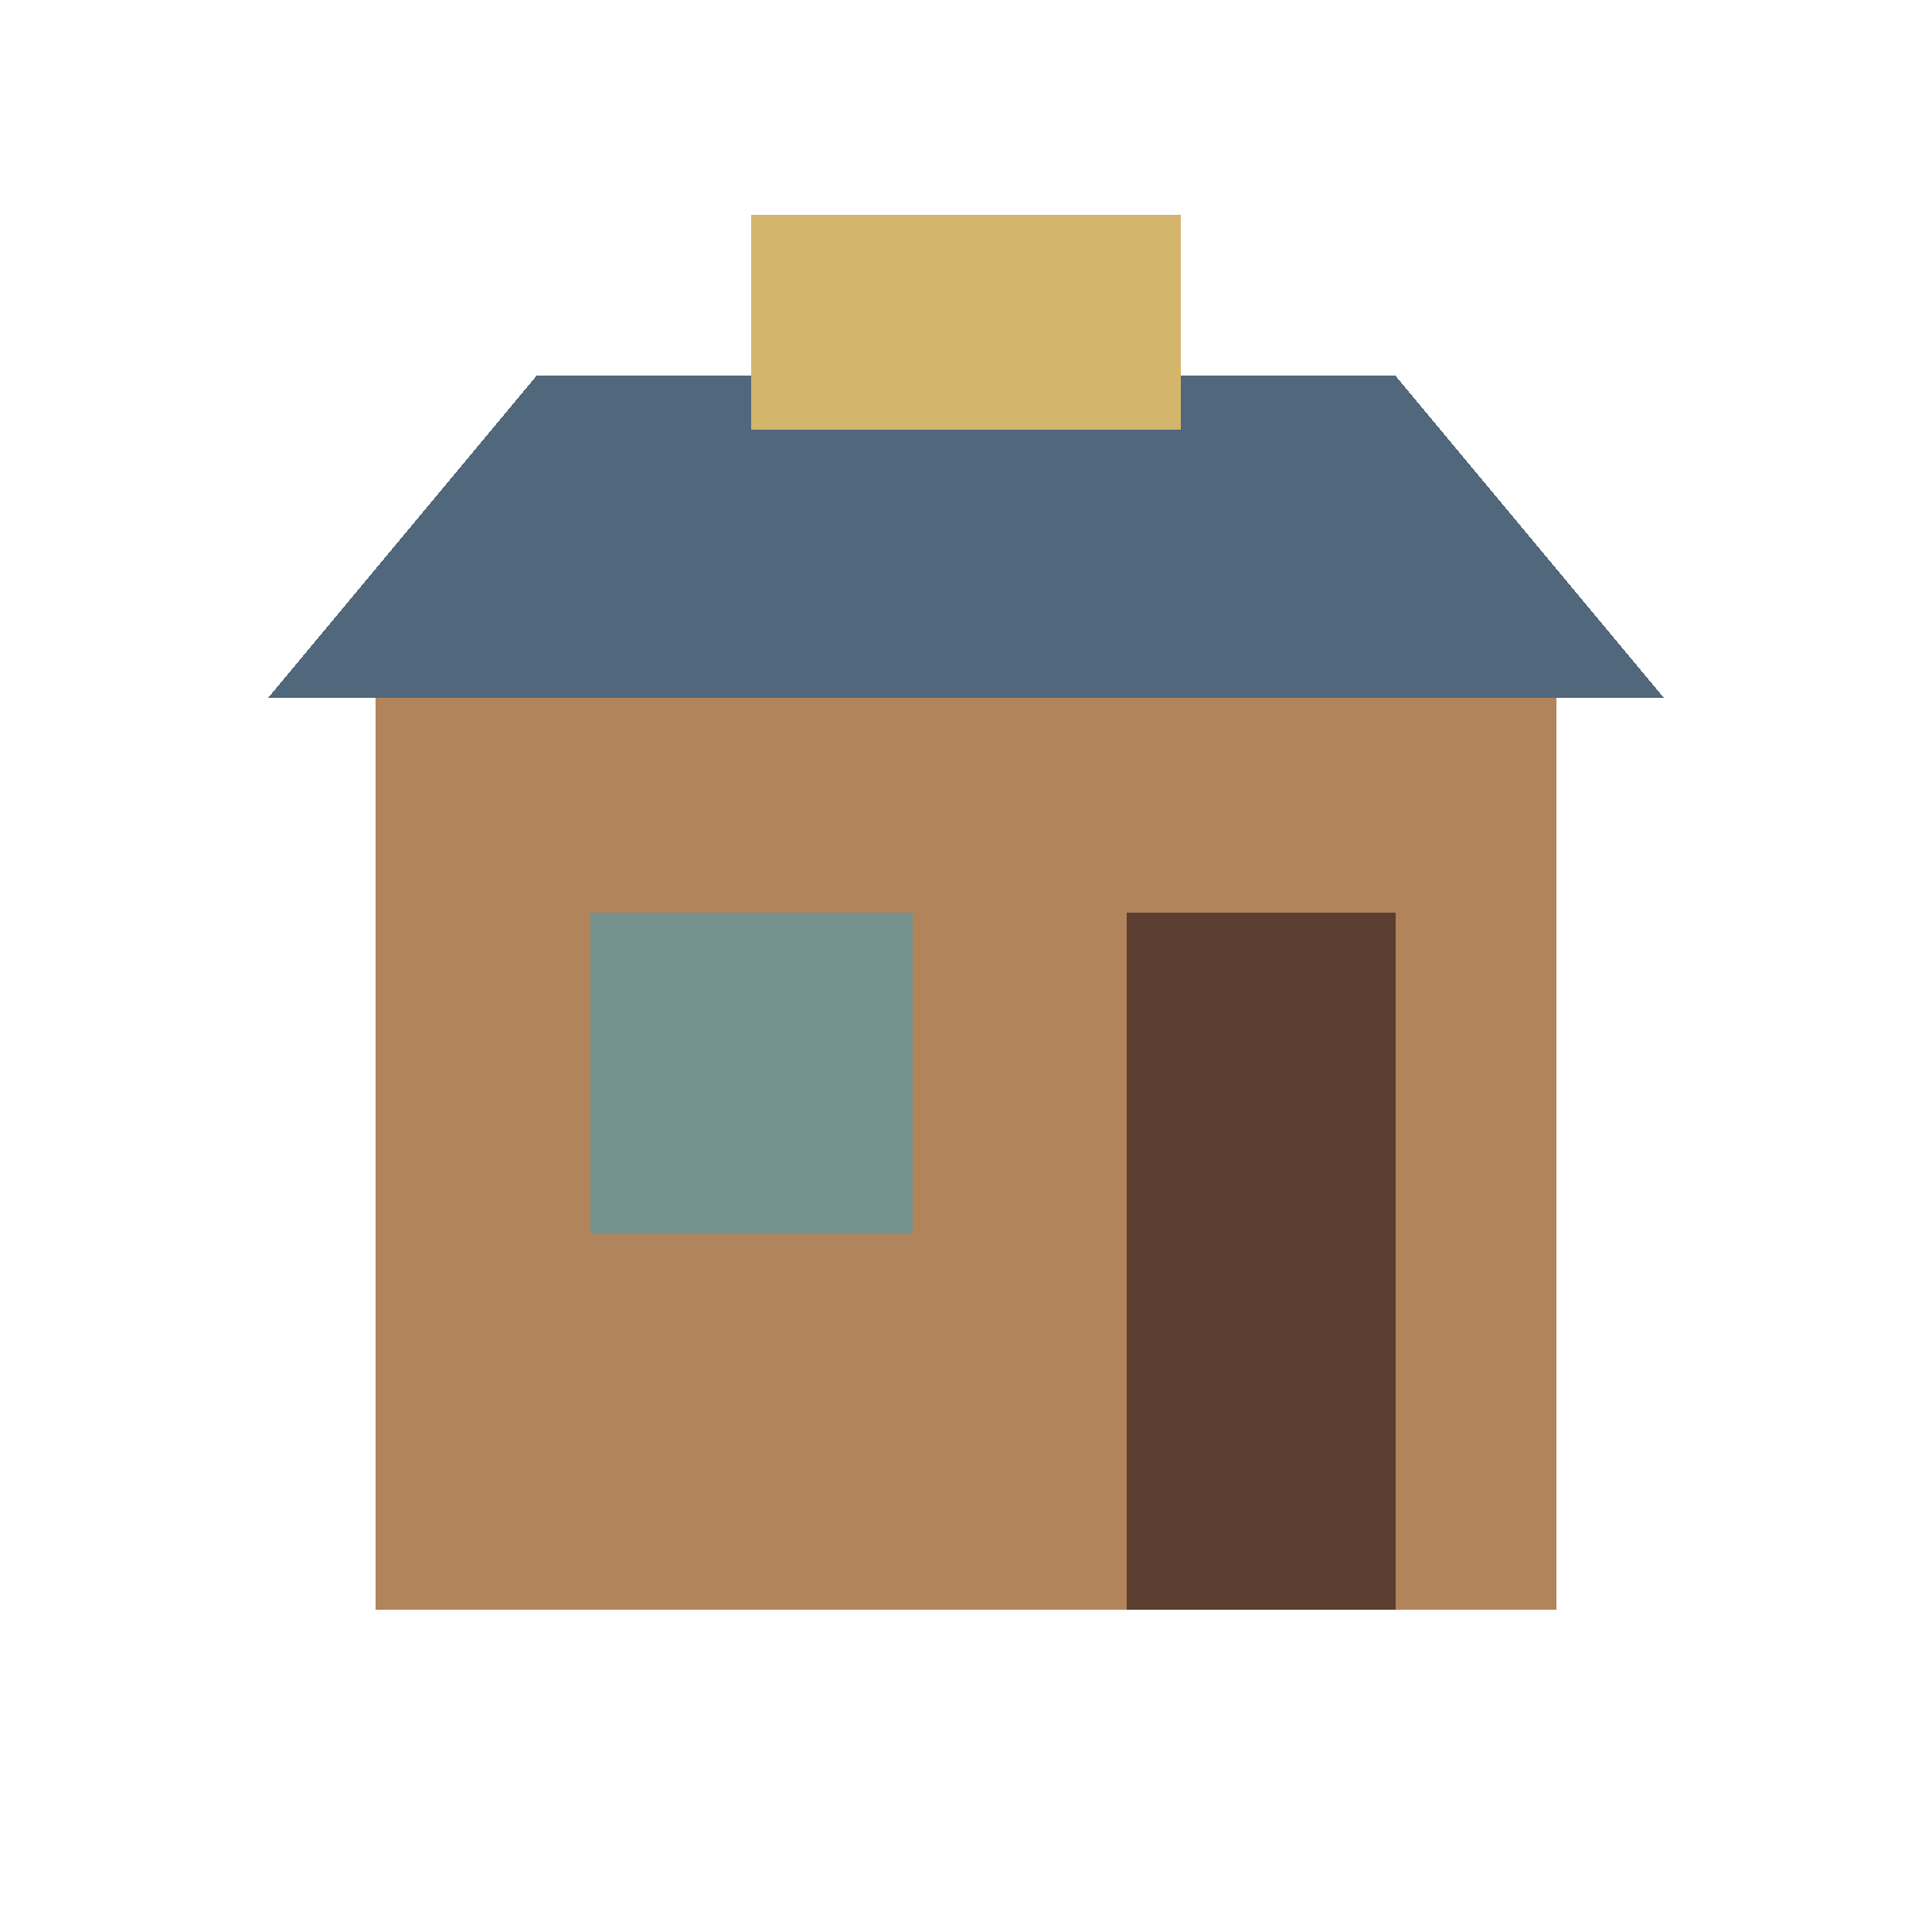
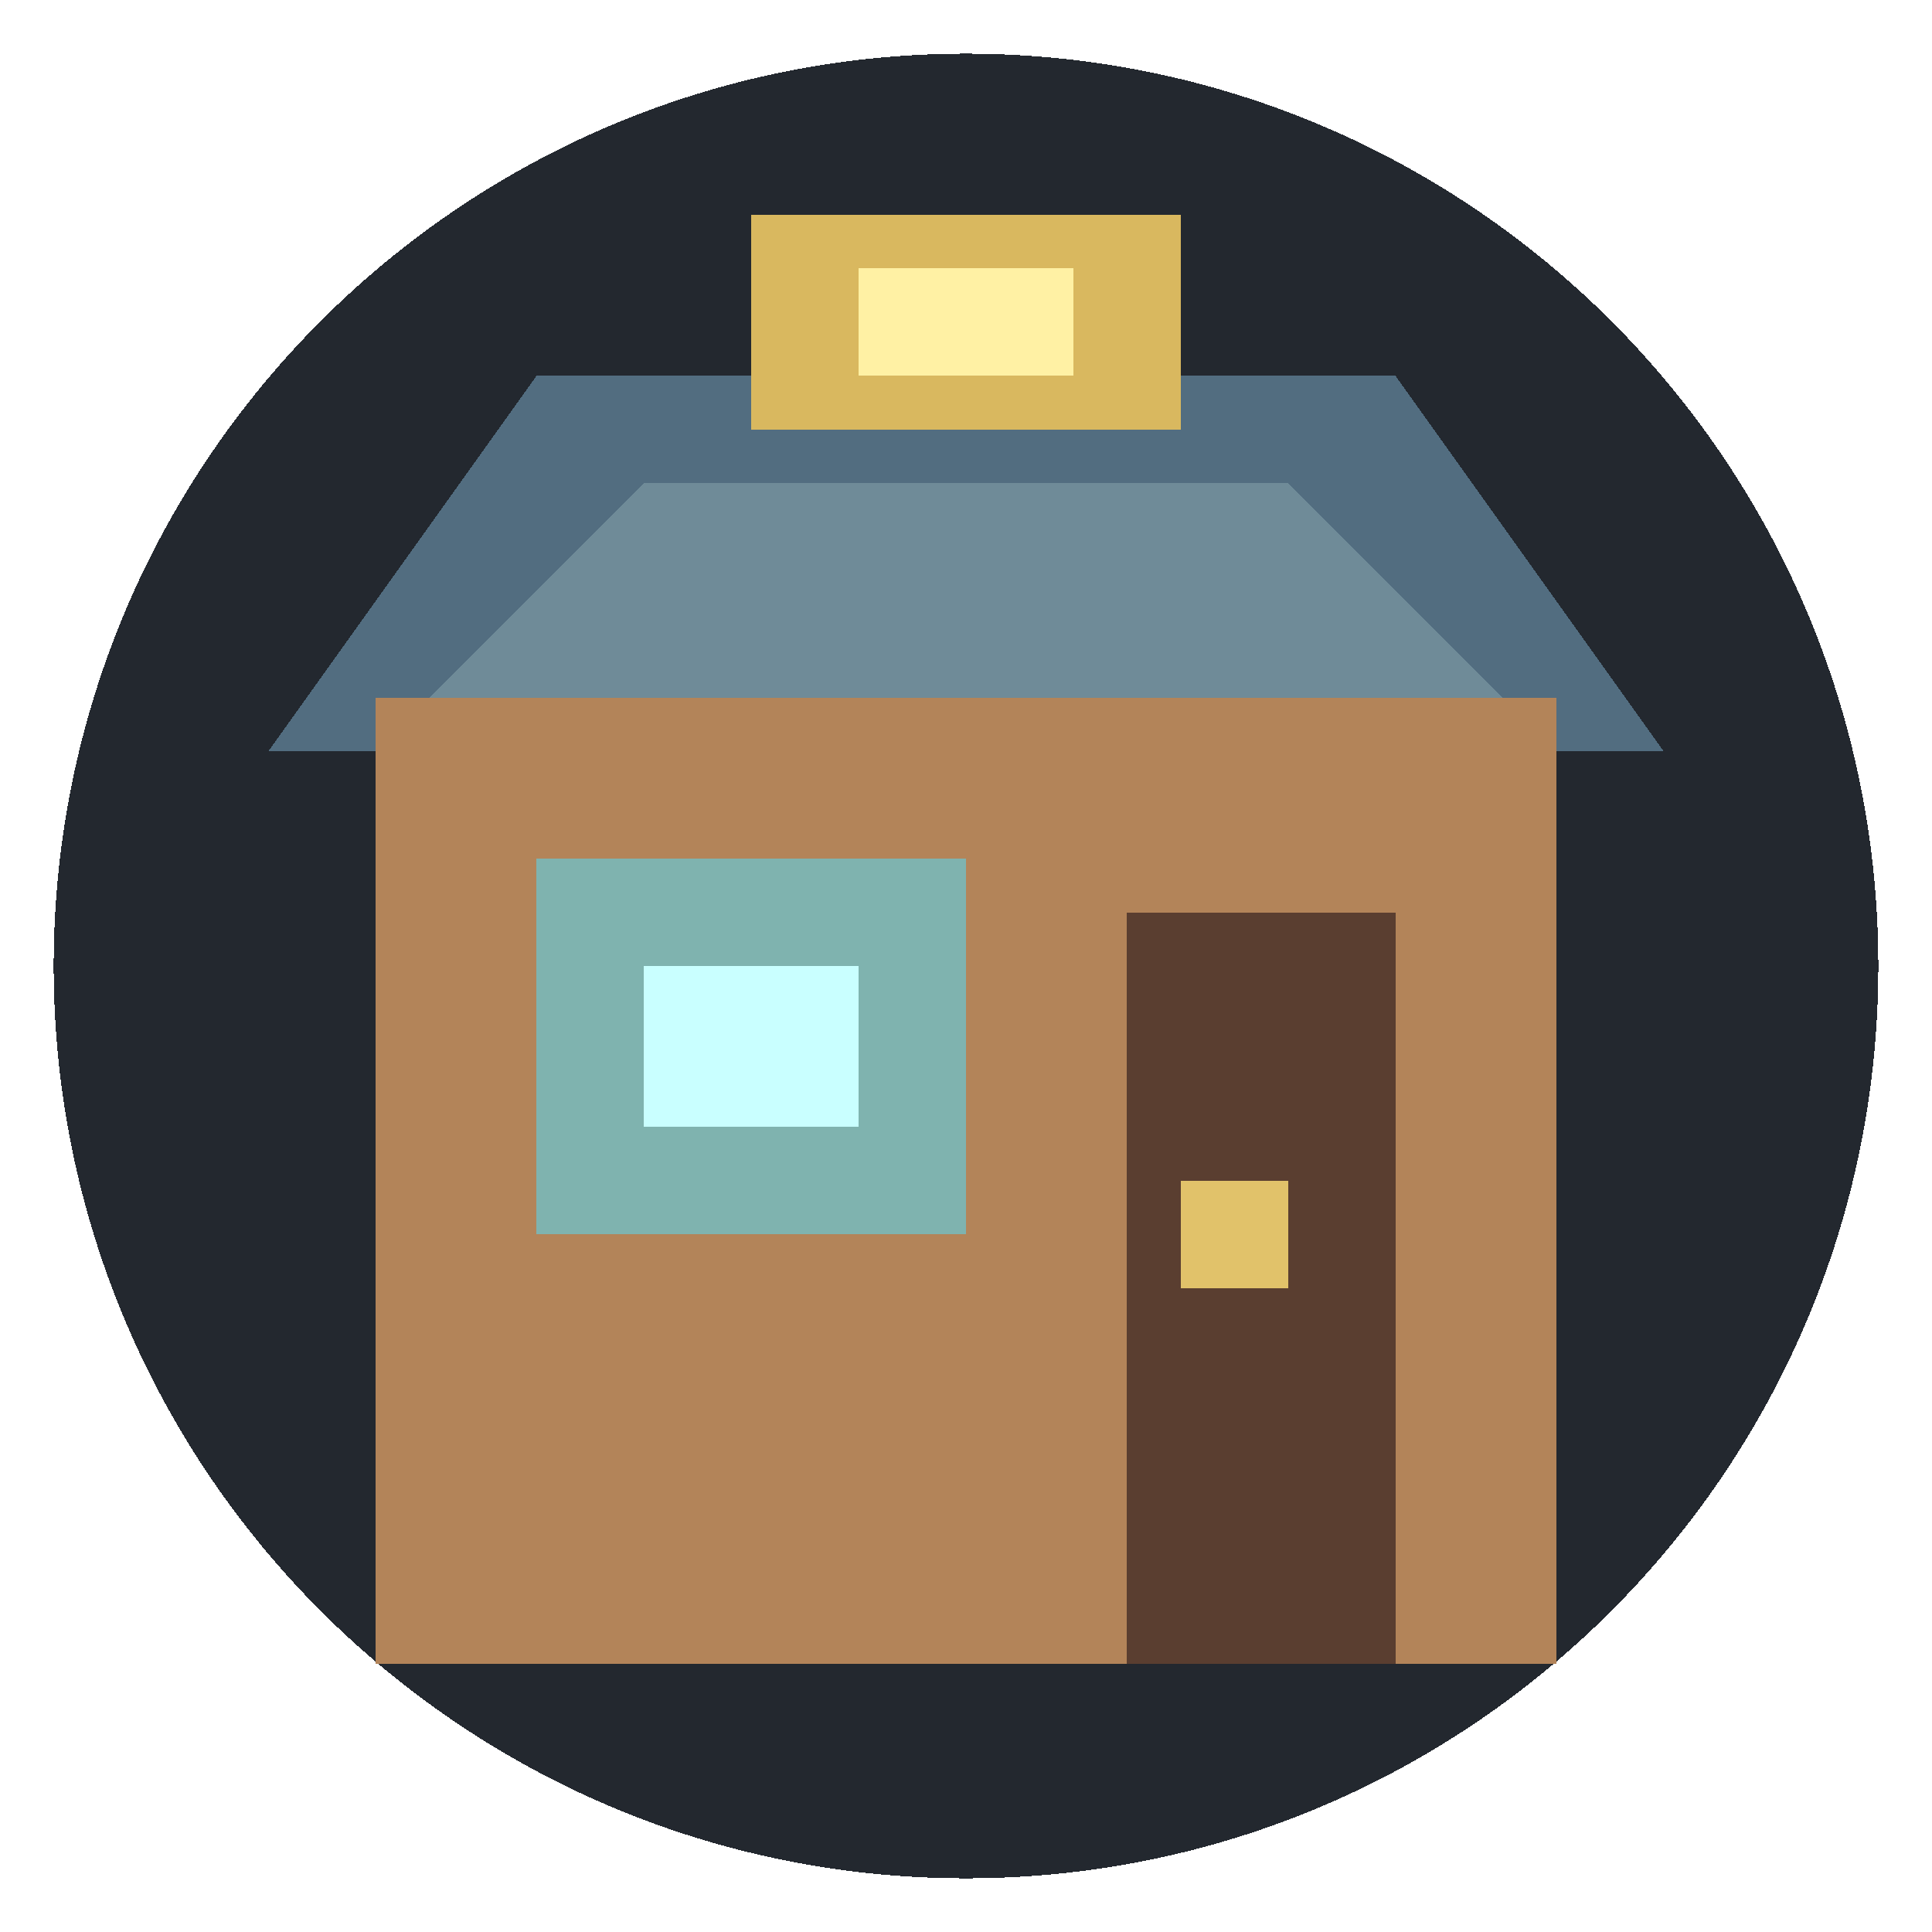
<svg xmlns="http://www.w3.org/2000/svg" width="36" height="36" viewBox="0 0 36 36" shape-rendering="crispEdges">
-   <rect x="7" y="12" width="22" height="18" fill="#b1845c" />
-   <path d="M5 13L10 7H26L31 13Z" fill="#51677b" />
-   <rect x="11" y="17" width="6" height="6" fill="#76928f" />
-   <rect x="21" y="17" width="5" height="13" fill="#5c3e30" />
-   <rect x="14" y="4" width="8" height="4" fill="#d3b56b" />
+   <circle cx="18" cy="18" r="17" fill="#0b1118" opacity=".9" />
+   <path d="M5 14L10 7H26L31 14Z" fill="#526d80" />
+   <path d="M8 13L12 9H24L28 13Z" fill="#6f8b98" />
+   <rect x="7" y="13" width="22" height="18" fill="#b38459" />
+   <rect x="10" y="16" width="8" height="7" fill="#7fb3af" />
+   <rect x="12" y="18" width="4" height="3" fill="#c9ffff" />
+   <rect x="21" y="17" width="5" height="14" fill="#5a3e30" />
+   <rect x="22" y="22" width="2" height="2" fill="#e1c26a" />
+   <rect x="14" y="4" width="8" height="4" fill="#d9b85f" />
+   <rect x="16" y="5" width="4" height="2" fill="#fff1a4" />
</svg>
